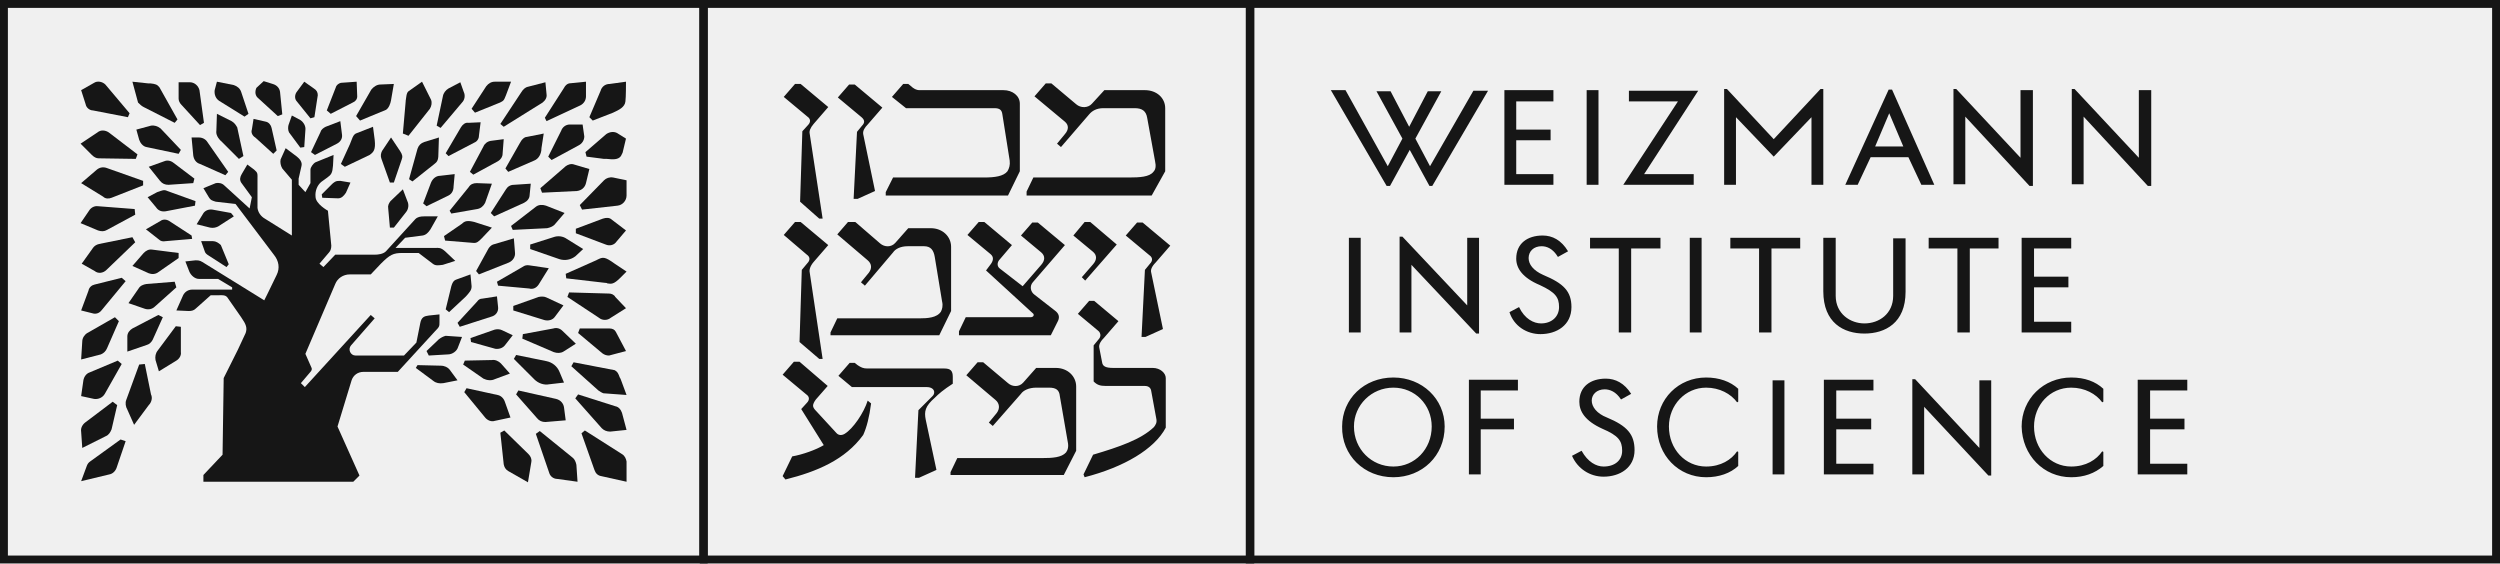
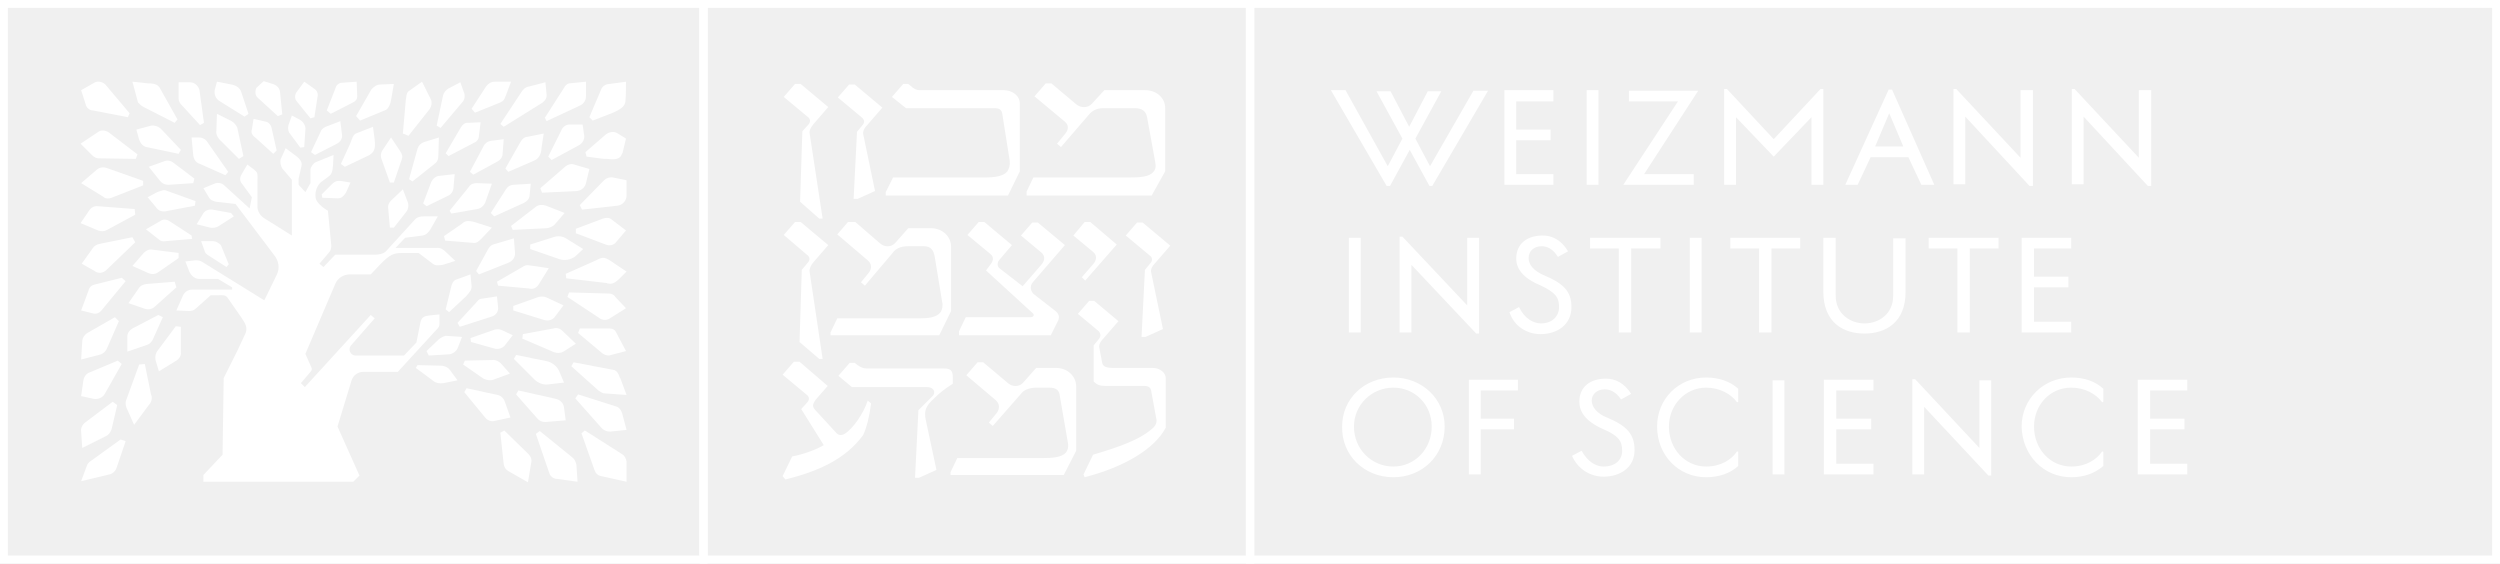
<svg xmlns="http://www.w3.org/2000/svg" version="1.1" id="Layer_1" x="0px" y="0px" viewBox="0 0 443.7 100" style="enable-background:new 0 0 443.7 100;" xml:space="preserve">
  <style type="text/css">
- 	.st0{fill:#161616;}
+ 	.st0{fill:#ffffff;}
</style>
  <g>
    <g>
      <path class="st0" d="M81.8,22.6l-2.7,4.6l0.5,0.5l4.6-2.4c0.5-0.2,0.8-0.7,0.8-1.2l0.3-2.4l-2.2,0.1    C82.6,21.7,82.1,22.1,81.8,22.6z" />
    </g>
    <g>
      <path class="st0" d="M82,18.2c0.5-0.5,0.6-1.3,0.3-1.9l-0.6-1.7l-2.1,1.1c-0.5,0.3-0.9,0.8-1,1.4l-1.1,5.2l0.7,0.4L82,18.2z" />
    </g>
    <g>
      <path class="st0" d="M103.5,44.2l-2.9-1.8c-0.7-0.5-1.6-0.6-2.4-0.3l-4.1,1.3l0,0.8l5.2,1.8c1,0.3,2,0.1,2.8-0.5L103.5,44.2z" />
    </g>
    <g>
      <path class="st0" d="M69.3,35.7c-0.3,0.4-0.5,0.8-0.4,1.3l0.3,3.4l0.7,0l2.2-2.8c0.4-0.5,0.5-1.3,0.2-1.9l-0.8-2.1L69.3,35.7z" />
    </g>
    <g>
      <path class="st0" d="M67.8,26.8c-0.2,0.4-0.3,0.9-0.1,1.4l1.5,4.2l0.7,0l1.4-4.1c0.2-0.5,0.1-0.9-0.3-1.5l-1.6-2.4L67.8,26.8z" />
    </g>
    <g>
      <path class="st0" d="M68.5,19.5c0.5-0.3,0.8-1.1,0.9-1.7l0.5-2.9l-2.4,0.1c-0.6,0-1.2,0.4-1.6,0.9l0,0l-2.7,4.7l0.7,0.8L68.5,19.5    z" />
    </g>
    <g>
      <path class="st0" d="M88.5,18.3c0.9-0.4,0.9-0.4,1.3-1.4l0.9-2.4l-2.9,0c-0.6,0-1.1,0.3-1.5,0.8l-2.6,4l0.6,0.7L88.5,18.3z" />
    </g>
    <g>
      <path class="st0" d="M101.1,22.1c-0.7,0-1.3,0.5-1.5,1.1l-2.3,4.6l0.6,0.6l4.8-2.6c0.6-0.3,1-0.9,1-1.6l-0.3-2.1H101.1z" />
    </g>
    <g>
      <path class="st0" d="M104,32.5l0.6-2.5l-2.7-0.8c-0.5-0.2-1.1,0-1.5,0.3l-4.5,3.9l0.3,0.8l6.2-0.3C103.2,33.8,103.8,33.3,104,32.5    z" />
    </g>
    <g>
      <path class="st0" d="M89.4,22.5l6.9-4.3c0.5-0.4,0.8-0.9,0.7-1.5l-0.2-2.1l-3.1,0.8c-0.5,0.1-0.9,0.5-1.2,1L88.8,22L89.4,22.5z" />
    </g>
    <g>
      <path class="st0" d="M76.3,19.3c0.3-0.5,0.4-1.1,0.2-1.6l-1.6-3.2l-2.4,1.7c-0.4,0.3-0.4,1.2-0.5,1.7l0,0.1l-0.5,5.7l1,0.4    L76.3,19.3z" />
    </g>
    <g>
      <path class="st0" d="M41.1,21.5l-2.6-1.3l-0.1,3c-0.1,0.6,0.2,1.3,1,2l3,3l0.8-0.5l-1.1-5.1C41.8,22.1,41.6,21.8,41.1,21.5z" />
    </g>
    <g>
      <path class="st0" d="M66.5,24.8l-0.3-2.3l-2.8,1.1c-0.8,0.2-0.9,1.1-1.3,2l-1.6,3.5l0.7,0.5l4.4-2.1C66.3,27,66.7,26.6,66.5,24.8z    " />
    </g>
    <g>
      <path class="st0" d="M53.3,26.2l0.7-0.1l0.2-3c0.1-0.7-0.3-1.4-0.9-1.8l-1.5-0.8l-0.6,1.7c-0.1,0.4-0.1,0.9,0.1,1.3L53.3,26.2z" />
    </g>
    <g>
      <path class="st0" d="M38.9,17.9l4.5,2.8l0.7-0.5l-1.3-3.9c-0.2-0.6-0.7-1-1.3-1.2l-3-0.6L38.1,16C38,16.8,38.3,17.5,38.9,17.9z" />
    </g>
    <g>
      <path class="st0" d="M45.3,24.4l3.2,2.9l0.6-0.6l-0.9-4c-0.1-0.5-0.5-1-1-1.1L45,21.1L44.7,23C44.5,23.5,44.8,24.1,45.3,24.4z" />
    </g>
    <g>
      <path class="st0" d="M55.1,21l0.7-0.2l0.6-3.9c0-0.5-0.2-0.9-0.7-1.2L54,14.5l-1.4,1.9c-0.3,0.5-0.3,1.1,0,1.5L55.1,21z" />
    </g>
    <g>
      <path class="st0" d="M62.6,18.2c0.5-0.2,0.8-0.6,0.8-1.1l-0.1-2.6l-2.8,0.2c-0.4,0.1-0.8,0.4-0.9,0.8L58,19.6l0.7,0.6L62.6,18.2z" />
    </g>
    <g>
      <path class="st0" d="M59.4,32.3c-0.2,0.1-0.4,0.3-0.6,0.5l-1.7,1.7l0.1,0.6l2.8,0.1c0.6,0,1-0.4,1.4-1l0.8-1.8l-1.8-0.3    C60,32.1,59.7,32.1,59.4,32.3z" />
    </g>
    <g>
      <path class="st0" d="M55.9,27.5l3.9-2c0.6-0.3,1-0.9,0.9-1.6l-0.3-2.4l-2.6,1c-0.4,0.2-0.8,0.5-0.9,0.9L55.2,27L55.9,27.5z" />
    </g>
    <g>
      <path class="st0" d="M45.8,17.4l3.5,3.2l0.8-0.3l-0.4-4c-0.1-0.7-0.6-1.2-1.3-1.4l-1.6-0.5l-1.3,1.2C45.2,16.3,45.3,17,45.8,17.4z    " />
    </g>
    <g>
      <path class="st0" d="M85.8,26L85.8,26l-2.4,4.5l0.6,0.5l4.4-2.4c0.5-0.3,0.8-0.8,0.8-1.3l0.2-2.6L87.1,25    C86.5,25.1,86,25.5,85.8,26z" />
    </g>
    <g>
      <path class="st0" d="M96.5,23.7l-3,0.6c-0.4,0-0.9,0.4-1.3,1.2l-2.5,4.4l0.5,0.6l4.6-2c0.8-0.3,1.3-1.2,1.3-2.2L96.5,23.7z" />
    </g>
    <g>
      <path class="st0" d="M87.7,38.4L93,36c0.6-0.3,1-0.8,1-1.4l0.2-2l-3,0.2c-0.6,0-1.1,0.3-1.4,0.8l-2.7,4.2L87.7,38.4z" />
    </g>
    <g>
      <path class="st0" d="M98.4,39.9l1.8-2.1l-3.3-1.3c-0.6-0.2-1.3-0.2-1.8,0.2l-4.4,3.4l0.3,0.7l6.1-0.3    C97.6,40.4,98.1,40.2,98.4,39.9z" />
    </g>
    <g>
      <path class="st0" d="M87.5,43.4c-0.3,0.1-0.6,0.4-0.8,0.7l-2.2,4l0.5,0.6l5.3-2.1c0.7-0.3,1.2-1,1.1-1.8l-0.2-2.5L87.5,43.4z" />
    </g>
    <g>
      <path class="st0" d="M97,21.5l6-2.8c0.6-0.3,1-0.9,1-1.6l0-2.6l-3,0.3c-0.4,0.1-0.7,0.4-0.9,0.8l-3.4,5.3L97,21.5z" />
    </g>
    <g>
      <path class="st0" d="M108.8,20c1.1-0.5,2.1-1,2.2-2c0.1-0.8,0.1-3.1,0.1-3.5l-2.9,0.4c-0.8,0-1.4,0.5-1.6,1.2l-2,4.7l0.6,0.6    L108.8,20z" />
    </g>
    <g>
      <path class="st0" d="M99.8,58.7c-0.4-0.4-1-0.6-1.6-0.4l-5.4,1l-0.1,0.8l5.6,2.4c0.6,0.2,1.2,0.2,1.7-0.1l2.2-1.4L99.8,58.7z" />
    </g>
    <g>
      <path class="st0" d="M77.8,27.5l0.1-3.1l-2.6,0.8c-0.6,0.2-1,0.6-1.2,1.2l-1.5,5.4l0.6,0.4l3.9-3.1C77.5,28.8,77.8,28.5,77.8,27.5    z" />
    </g>
    <g>
      <path class="st0" d="M79.6,34.7c0.6-0.3,0.9-0.9,0.9-1.6l0.2-2.2l-2.6,0.3c-0.7,0-1.3,0.5-1.6,1.2l-1.4,3.7l0.6,0.5L79.6,34.7z" />
    </g>
    <g>
      <path class="st0" d="M96.6,56.8c0.7,0.2,1.5,0,1.9-0.6l1.5-2l-3-1.4c-0.4-0.2-0.9-0.2-1.4-0.1l-4.5,1.6l0,0.8L96.6,56.8z" />
    </g>
    <g>
      <path class="st0" d="M97.5,68.2l2.6-0.3L99.3,66c-0.4-1-1.3-1.7-2.3-1.9L91.6,63l-0.4,0.7l3.6,3.6C95.5,68,96.5,68.4,97.5,68.2z" />
    </g>
    <g>
      <path class="st0" d="M96.8,74.9l3.6-0.3l-0.3-2.3c-0.1-0.7-0.6-1.3-1.4-1.5L92,69.3L91.6,70l3.7,4.2    C95.7,74.7,96.2,74.9,96.8,74.9z" />
    </g>
    <g>
      <path class="st0" d="M79.8,37.4l0.3,0.5l4.6-0.8c0.6-0.1,1.1-0.5,1.4-1.1l1.2-3.4l-2.7-0.1c-0.6,0-1.1,0.2-1.4,0.7L79.8,37.4z" />
    </g>
    <g>
      <path class="st0" d="M95.6,50.5l1.8-2.9l-3.4-0.5c-0.5-0.1-0.9,0-1.3,0.3l-4.5,2.6l0.2,0.7l5.5,0.5C94.6,51.4,95.2,51.1,95.6,50.5    z" />
    </g>
    <g>
      <path class="st0" d="M83.9,43.1c0.7,0.1,1-0.2,1.6-0.8l1.8-1.9l-3.1-1c-1.2-0.3-1.7-0.2-2.2,0.3l-3.2,2.2l0.2,0.8L83.9,43.1z" />
    </g>
    <g>
      <path class="st0" d="M87.9,61.9c0.6,0.1,1.3-0.1,1.7-0.6l1.4-1.8l-1.9-0.9c-0.4-0.2-0.9-0.2-1.3-0.1L83.5,60l0.1,0.7L87.9,61.9z" />
    </g>
    <g>
      <path class="st0" d="M80.1,50.8l-1,4.1l0.6,0.5l3-2.8c0.7-0.8,1-1.1,1-1.8l-0.2-2.1c0,0-1.6,0.6-2.2,0.8    C80.7,49.7,80.4,49.8,80.1,50.8z" />
    </g>
    <g>
      <path class="st0" d="M87.2,56.2c0.8-0.2,1.3-0.9,1.2-1.7l-0.2-1.9L85.6,53c-0.4,0-0.7,0.2-0.9,0.5l-3.5,3.8l0.4,0.7L87.2,56.2z" />
    </g>
    <g>
      <path class="st0" d="M107,38.8l-4.8,1.8l0,0.8l5.3,2c0.7,0.3,1.5,0.1,1.9-0.5l1.7-2l-2.5-1.9C108.2,38.6,107.6,38.6,107,38.8z" />
    </g>
    <g>
      <path class="st0" d="M77.9,60.2l-2.2,2.1l0.4,0.8l3.4-0.2c0.8,0,1.6-0.6,1.8-1.3l0.7-1.8l-2.9-0.2C78.7,59.7,78.3,59.9,77.9,60.2z    " />
    </g>
    <g>
      <path class="st0" d="M87.8,67.3l2.7-1l-1.6-1.8c-0.4-0.4-1-0.7-1.6-0.6l-4.8,0.1l-0.3,0.7l3.6,2.5C86.4,67.5,87.2,67.6,87.8,67.3z    " />
    </g>
    <g>
      <path class="st0" d="M78.2,64.9l-4.1-0.1l-0.3,0.5l3.1,2.3c0.5,0.4,1.1,0.5,1.8,0.4l2.5-0.5l-1.4-1.9    C79.5,65.2,78.9,64.9,78.2,64.9z" />
    </g>
    <g>
      <path class="st0" d="M16,81.9c-0.3,0.2-0.5,0.5-0.6,0.8l-1,2.7l5-1.2c0.6-0.1,1.1-0.6,1.3-1.2l1.6-4.7L21.4,78L16,81.9z" />
    </g>
    <g>
      <path class="st0" d="M89.6,71.3c-0.2-0.6-0.7-1.1-1.3-1.2l-5.5-1.2l-0.4,0.7l3.7,4.5c0.4,0.5,1.1,0.8,1.7,0.6l2.8-0.6L89.6,71.3z" />
    </g>
    <g>
      <path class="st0" d="M78,57.2l0-1.4l-1.9,0.2c-0.8,0.1-1.3,0.3-1.5,1.3l-0.7,3.5l-2.2,2.3l-8.6,0c-0.9,0-1.4-1.1-0.8-1.8l4.2-4.8    l-0.7-0.6L54.1,68.7L53.4,68l1.7-2c0.2-0.2,0.3-0.5,0.2-0.7l-1.1-2.5l5.3-12.4c0.4-1,1.4-1.7,2.6-1.7l3.7,0l1.8-1.9    c1.6-1.6,2.2-1.9,3.8-1.9l2.9,0l2.5,1.9c0.5,0.4,1,0.3,1.8,0.2l2.2-0.7L79,44.6c-0.8-0.7-1.1-0.6-1.7-0.6l-3.8,0l0,0v0l-3.3,0    l1.7-1.8l3.1-0.4c0.6-0.1,1-0.5,1.4-1.1l1.3-2.3l-2.4,0c-0.7,0-1.2,0.1-1.6,0.5l-5.2,5.7c-0.5,0.5-1.4,0.6-2,0.6l-7,0l-2.1,2.2    l-0.7-0.6l1.7-2c0.3-0.3,0.4-0.8,0.4-1.2l-0.6-6.2c0,0-2.2-1.2-2.2-2.5c-0.1-1,0.3-2,1-2.6l1.1-0.8c0.7-0.5,0.9-0.8,1-2.1l0.1-1.9    L56,28.8c-0.4,0.2-0.9,0.9-0.9,1.3l0,2.4l-0.9,1.6L53,32.8v-1.1l0.5-2.2c0.2-0.7-0.3-1.3-0.8-1.7l-2-1.5l-0.9,2    c-0.1,0.5,0,1.1,0.3,1.6l1.7,2l0,9.9L47,38.8c-0.7-0.4-1.2-1.1-1.3-1.9l0-1.9l0-3.1c0-1.1,0.1-1.2-0.6-1.8l-1.2-0.9l-1,1.7    c-0.3,0.5-0.4,1-0.1,1.5l1.9,2.6h0l-0.4,2l-4.5-4.1c-0.4-0.4-1-0.5-1.5-0.4l-2.2,0.9l0.9,1.5c0.4,0.7,0.7,0.7,1.3,0.9l3.5,0.4    l6.8,9c0.9,1.1,1.1,2.4,0.5,3.6l-1.7,3.5l-0.5,1l-10.5-6.5c-0.8-0.5-0.9-0.6-1.7-0.6l-1.8,0.2l0.7,1.8c0.3,0.7,1,1.3,1.7,1.3    l3.4,0l2.5,1.5l0,0.4l-3.8,0v0l-3.3,0c-0.7,0-1.3,0.4-1.6,1l-1.2,2.7l2.2,0.1c0.5,0,0.9-0.1,1.2-0.4l2.7-2.4l1.3,0    c0.9,0,1.4-0.1,1.8,0.6l2.3,3.3c0.9,1.3,1.1,1.9,0.8,2.8l-1.4,3l-2.5,5l-0.2,13.6l-3.4,3.6l0,1.2h26.6l1.1-1.1l-3.9-8.7l2.5-8.2    c0.3-0.9,1.1-1.5,2.1-1.5l6.1,0l6.6-7.2C78,58,78,57.9,78,57.2z" />
    </g>
    <g>
      <path class="st0" d="M28.1,55.9l-4.6,2.4c-0.5,0.3-0.9,0.8-0.9,1.4l0,2.7l3.5-1.2c0.4-0.1,0.8-0.5,1-0.9l1.8-4L28.1,55.9z" />
    </g>
    <g>
      <path class="st0" d="M25.7,64.6l-1,0.1L22.4,71c-0.2,0.5-0.1,1.2,0.2,1.7l1.2,2.7l2.6-3.5c0.5-0.5,0.7-1.3,0.4-1.9L25.7,64.6z" />
    </g>
    <g>
      <path class="st0" d="M31.2,57.9L28,62.2c-0.4,0.5-0.5,1.1-0.4,1.7l0.6,2l3.1-1.9c0.5-0.3,0.9-0.9,0.8-1.5L32.1,58L31.2,57.9z" />
    </g>
    <g>
      <path class="st0" d="M89.5,76.4l-0.7,0.4l0.6,5.6c0.1,0.5,0.3,0.9,0.8,1.2l3.5,2l0.6-3.6c0.1-0.5-0.1-1-0.5-1.4L89.5,76.4z" />
    </g>
    <g>
      <path class="st0" d="M108.1,52.1l-7.1-0.2l-0.3,0.8l5.6,3.7c0.6,0.5,1.5,0.5,2.1,0l2.7-1.7l-1.9-2C109,52.3,108.5,52.1,108.1,52.1    z" />
    </g>
    <g>
      <path class="st0" d="M107.2,32l-4.3,4.4l0.4,0.8l6.3-0.7c0.9-0.1,1.6-0.9,1.6-1.8l0-2.7l-2.4-0.5C108.2,31.4,107.6,31.6,107.2,32z    " />
    </g>
    <g>
      <path class="st0" d="M106,46.1c-0.1,0-0.1,0.1-0.2,0.1l-5.4,2.4l0.1,0.8l6.9,0.8c0.1,0,0.3,0,0.4,0.1c0.7,0.1,1.1,0.2,2.3-1    l1.1-1.1l-2.1-1.4C107.3,45.5,107,45.6,106,46.1z" />
    </g>
    <g>
      <path class="st0" d="M107.6,23.8l-3.7,3.2l0.2,0.8l3.1,0.4c0.2,0,0.3,0,0.5,0c1,0.1,2,0.2,2.5-0.5c0.1-0.2,0.2-0.4,0.3-0.6    l0.6-2.5l-1.6-1C108.9,23.3,108.2,23.4,107.6,23.8z" />
    </g>
    <g>
      <path class="st0" d="M110.4,80.6L110.4,80.6l-6.6-4.2l-0.6,0.5l2.3,6.5c0.2,0.6,0.6,1,1.2,1.1l4.5,1l0-3.6    C111.1,81.4,110.9,80.9,110.4,80.6z" />
    </g>
    <g>
      <path class="st0" d="M101.6,81.2L101.6,81.2l-5.8-4.7L95.1,77l2.4,7c0.2,0.6,0.8,1,1.4,1l3.6,0.5l-0.2-3    C102.2,82,102,81.5,101.6,81.2z" />
    </g>
    <g>
      <path class="st0" d="M109.2,72.1l-6.6-2.1l-0.5,0.7l4.7,5.3c0.4,0.4,0.9,0.6,1.5,0.6l2.9-0.3l-0.8-3    C110.2,72.7,109.8,72.2,109.2,72.1z" />
    </g>
    <g>
      <path class="st0" d="M108.2,58.3l-5.3,0l-0.3,0.8l4.3,3.6c0.4,0.3,0.8,0.4,1.2,0.4l3-0.8l-1.8-3.4    C109.1,58.5,108.7,58.3,108.2,58.3z" />
    </g>
    <g>
      <path class="st0" d="M110,67c-0.3-0.8-0.4-1-0.9-1.3l-7.3-1.4l-0.4,0.7l4.8,4.3c0.3,0.2,0.6,0.4,0.9,0.5l4.1,0.3l-1-2.7    C110.1,67.2,110.1,67.1,110,67z" />
    </g>
    <g>
      <path class="st0" d="M25.5,19L25.5,19l5.5,2.8l0.5-0.6l-3.2-5.7c-0.4-0.5-0.7-0.6-1.6-0.7c-0.1,0-0.2,0-0.4,0l-2.8-0.3l1,3.7    C24.8,18.5,25.1,18.8,25.5,19z" />
    </g>
    <g>
      <path class="st0" d="M29.2,28.6l-2.8,1l2,2.5c0.4,0.5,0.9,0.7,1.5,0.7l4.4-0.3l0.2-0.8l-3.7-2.8C30.3,28.5,29.7,28.4,29.2,28.6z" />
    </g>
    <g>
      <path class="st0" d="M14.4,76.6l0.2,2.9l4.2-2.1c0.5-0.2,0.8-0.7,1-1.2l1-4.3l-0.8-0.6L15.1,75C14.6,75.4,14.3,76,14.4,76.6z" />
    </g>
    <g>
      <path class="st0" d="M34,41.8L30,39.2c-0.5-0.3-1.1-0.3-1.5,0l-2.6,1.5l2.3,1.8c0.3,0.3,0.7,0.4,1.2,0.3l4.7-0.4L34,41.8z" />
    </g>
    <g>
      <path class="st0" d="M34.7,35.7l-5-1.8c-0.6-0.3-0.9-0.1-1.8,0.2L26.2,35l1.5,1.8c0.4,0.6,1,0.8,1.7,0.7l5.2-1L34.7,35.7z" />
    </g>
    <g>
      <path class="st0" d="M37.8,42.8l-2.1,0l0.6,1.7c0.1,0.4,0.3,0.6,0.8,0.9l3.1,2l0.4-0.5l-1.4-3.4C38.8,43.1,38.3,42.8,37.8,42.8z" />
    </g>
    <g>
      <path class="st0" d="M32.2,18.6l3.3,3.6l0.7-0.4L35.4,16c-0.2-0.8-0.9-1.4-1.7-1.4l-2,0l0,2.9C31.7,17.9,31.9,18.3,32.2,18.6z" />
    </g>
    <g>
      <path class="st0" d="M24.6,51.2l-1.8,2.6l2.9,1c0.6,0.2,1.3,0.1,1.8-0.4l3.8-3.4L31,50l-5,0.4C25.4,50.5,24.9,50.7,24.6,51.2z" />
    </g>
    <g>
      <path class="st0" d="M41,37.8l-3.3-0.6C37,37.1,36.3,37.4,36,38l-1.1,1.8l2.4,0.6c0.5,0.1,1,0,1.4-0.2l2.8-1.8L41,37.8z" />
    </g>
    <g>
      <path class="st0" d="M31.7,44.9L27,44.3c-0.6-0.1-1.1,0.2-1.5,0.6l-2,2.3l2.9,1.3c0.5,0.2,1.2,0.2,1.7-0.2l3.6-2.5L31.7,44.9z" />
    </g>
    <g>
      <path class="st0" d="M26.8,22.3L24.2,23l0.5,1.8c0.2,0.6,0.7,1.2,1.3,1.3l5.7,1.2l0.4-0.7l-3.6-3.8C28,22.4,27.4,22.2,26.8,22.3z" />
    </g>
    <g>
      <path class="st0" d="M18,55.1l4.3-5.2l-0.7-0.6l-4.8,1.2c-0.5,0.1-1,0.5-1.1,1.1l-1.3,3.5l2,0.5C17,55.8,17.6,55.6,18,55.1z" />
    </g>
    <g>
      <path class="st0" d="M19,61.8l2.1-4.8l-0.7-0.7l-4.9,2.8c-0.5,0.3-0.9,0.9-0.9,1.5l-0.2,3.2l3.5-0.9C18.4,62.7,18.8,62.3,19,61.8z    " />
    </g>
    <g>
      <path class="st0" d="M18.9,47.9l5.1-4.9l-0.5-0.9l-5.9,1.2c-0.5,0.1-0.9,0.4-1.1,0.7l-2,2.8l2.3,1.3    C17.4,48.6,18.3,48.5,18.9,47.9z" />
    </g>
    <g>
      <path class="st0" d="M18.6,69.9l3-5.3L20.9,64l-5,2.1c-0.6,0.2-1,0.8-1.1,1.4l-0.4,2.8l2.3,0.5C17.4,70.9,18.2,70.6,18.6,69.9z" />
    </g>
    <g>
      <path class="st0" d="M16.5,19.6l6.2,1.2l0.3-0.7L18.7,15c-0.5-0.5-1.4-0.7-2-0.3L14.4,16l0.8,2.5C15.3,19.1,15.9,19.6,16.5,19.6z" />
    </g>
    <g>
      <path class="st0" d="M34,24.4l0.3,3.2c0.1,0.7,0.5,1.3,1.2,1.5l4.5,2l0.5-0.6l-3.7-5.3c-0.3-0.5-0.9-0.8-1.5-0.8L34,24.4z" />
    </g>
    <g>
      <path class="st0" d="M17.5,28.1l6.6,0.1l0.3-0.8l-5.1-3.9c-0.6-0.4-1.4-0.5-2,0l-3,2l2,2C16.7,27.9,17.1,28.1,17.5,28.1z" />
    </g>
    <g>
      <path class="st0" d="M19.8,35.1l5.6-2.2l0-0.8l-6.5-2.3c-0.6-0.2-1.2-0.1-1.7,0.3l-2.8,2.4l3.9,2.4C18.7,35.3,19.3,35.3,19.8,35.1    z" />
    </g>
    <g>
      <path class="st0" d="M19,40.8l5-2.7l-0.1-1l-6.5-0.5c-0.7-0.1-1.3,0.3-1.6,0.8l-1.5,2.2l3.1,1.3C18,41.1,18.5,41.1,19,40.8z" />
    </g>
  </g>
  <g>
    <path class="st0" d="M125.6,100H0V0h125.6V100z M1.4,98.6h122.7V1.4H1.4V98.6z" />
  </g>
  <g>
    <g>
      <path class="st0" d="M381.2,33h0.6V16h-2.2v12l-11.4-12.2h-0.5v16.9h2.1v-12L381.2,33z M360.2,33h0.6V16h-2.2v12l-11.4-12.2h-0.5    v16.9h2.1v-12L360.2,33z M358.8,59h8.8v-1.9H361V51h6.1v-1.9H361v-5h6.6v-1.9h-8.8V59z M332.8,26l2.5-5.9l2.5,5.9H332.8z     M327.5,32.8h2.2l2.3-4.9h6.7l2.3,4.9h2.3l-7.5-16.9h-0.6L327.5,32.8z M379.4,84.2h8.8v-1.9h-6.6v-6.1h6.1v-1.9h-6.1v-5h6.6v-1.9    h-8.8V84.2z M347.4,59h2.2V44.1h5.1v-1.9h-12.4v1.9h5.1V59z M306,32.8h2.1v-12l6.7,7l6.7-7v12h2.1V15.8h-0.5l-8.3,8.9l-8.3-8.9    H306V32.8z M367.6,84.7c2.3,0,4.2-0.7,5.7-2v-2.5l-0.2-0.1c-1,1.5-2.9,2.7-5.5,2.7c-3.7,0-6.6-3.1-6.6-7.1c0-3.8,2.8-6.9,6.6-6.9    c2.4,0,4.4,1.1,5.5,2.6l0.2-0.1V69c-1.4-1.3-3.3-2-5.7-2c-4.9,0-8.8,3.8-8.8,8.7C358.9,80.8,362.7,84.7,367.6,84.7z M330.9,59.2    c3.7,0,7.3-1.9,7.3-7.4v-9.5H336v10.2c0,3.2-2.5,4.9-5.1,4.9c-2.5,0-5.1-1.7-5.1-4.9V42.2h-2.2v9.5    C323.6,57.3,327.2,59.2,330.9,59.2z M352.9,84.4h0.5V67.5h-2.1v12l-11.4-12.2h-0.5v16.9h2.1v-12L352.9,84.4z M288.1,32.8h12.5    v-1.9h-8.8l9.6-14.8h-12.3v1.9h8.7L288.1,32.8z M312.3,59h2.1V44.1h5.1v-1.9h-12.4v1.9h5.1V59z M281.6,32.8h2.1V16h-2.1V32.8z     M323.7,84.2h8.8v-1.9h-6.6v-6.1h6.2v-1.9h-6.2v-5h6.6v-1.9h-8.8V84.2z M299.9,59h2.1V42.2h-2.1V59z M267,32.8h8.7v-1.9h-6.6v-6    h6.1v-1.9h-6.1v-5h6.6V16H267V32.8z M314.6,84.2h2.1V67.5h-2.1V84.2z M287.4,59h2.1V44.1h5.2v-1.9h-12.5v1.9h5.1V59z M246.1,33    h0.6l3.5-6.4l3.5,6.4h0.5l9.9-16.9h-2.6l-7.7,13.4l-2.6-4.9l4.6-8.4h-2.4l-3.3,6.3l-3.3-6.3h-2.5l4.6,8.4l-2.6,4.9L238.8,16h-2.6    L246.1,33z M302.8,84.7c2.3,0,4.3-0.7,5.7-2v-2.5l-0.2-0.1c-1,1.5-2.9,2.7-5.5,2.7c-3.7,0-6.6-3.1-6.6-7.1c0-3.8,2.9-6.9,6.6-6.9    c2.4,0,4.4,1.1,5.5,2.6l0.2-0.1V69c-1.4-1.3-3.4-2-5.7-2c-4.9,0-8.7,3.8-8.7,8.7C294.1,80.8,297.9,84.7,302.8,84.7z M273.4,59.3    c2.9,0,5.5-1.6,5.5-4.8c0-2.8-1.4-4.2-5-5.7c-1.8-0.8-2.6-1.9-2.6-3c0-1.2,0.9-2.1,2.3-2.1c0.9,0,2,0.4,2.9,1.9l1.8-1    c-1.2-2-2.8-2.8-4.5-2.8c-2.7,0-4.7,1.4-4.7,4.1c0,1.7,1.1,3.4,4.2,4.7c2.8,1.3,3.4,2.2,3.4,3.9c0,1.7-1.3,2.9-3.2,2.9    c-1.3,0-2.9-0.8-3.9-2.9l-1.7,0.9C268.7,57.9,271,59.3,273.4,59.3z M284.6,84.6c2.9,0,5.5-1.6,5.5-4.7c0-2.8-1.3-4.3-4.9-5.8    c-1.8-0.7-2.7-1.9-2.7-3c0-1.1,0.9-2,2.3-2c0.9,0,2,0.4,2.9,1.8l1.8-1c-1.2-1.9-2.8-2.7-4.5-2.7c-2.7,0-4.7,1.4-4.7,4.1    c0,1.7,1,3.4,4.1,4.8c2.8,1.2,3.5,2.1,3.5,3.9c0,1.7-1.3,2.8-3.3,2.8c-1.3,0-2.8-0.8-3.9-2.8l-1.7,0.9    C280,83.2,282.2,84.6,284.6,84.6z M262,59.2h0.5v-17h-2.1v12L248.9,42h-0.5v17h2.1V47L262,59.2z M239.4,59h2.1V42.2h-2.1V59z     M260.7,84.2h2.1v-8h5.9v-1.9h-5.9v-5h6.6v-1.9h-8.7V84.2z M247.3,82.8c-3.9,0-7-3.1-7-7.1c0-3.8,3.1-6.9,7-6.9    c3.8,0,6.8,3,6.8,6.9C254.1,79.7,251.1,82.8,247.3,82.8z M247.3,84.7c5.1,0,9.1-3.8,9.1-9c0-4.9-4-8.7-9.1-8.7    c-5.2,0-9.1,3.8-9.1,8.7C238.1,80.8,242.1,84.7,247.3,84.7z" />
    </g>
    <g>
      <path class="st0" d="M443.7,100H221.1V0l222.6,0V100z M222.6,98.6h219.7V1.4l-219.7,0V98.6z" />
    </g>
  </g>
  <g>
    <g>
      <path class="st0" d="M142.3,47.9l-0.4,12.8l3.5,3h0.6l-2.3-15.4c-0.1-0.4,0.1-1.1,0.7-1.8l2.6-3l-4.9-4.1h-1l-2,2.3l4.1,3.5    c0.6,0.4,0.6,1,0.1,1.5L142.3,47.9z M182.4,34.7h22l2.4-4.3V19.2c0-1.8-1.5-3.2-3.6-3.2h-7.2l-2.2,2.4c-0.7,0.8-2,0.8-2.8,0.1    l-4.4-3.7h-1l-2,2.3l5.4,4.5c0.7,0.6,0.7,1.4,0,2.2l-1.4,1.7l0.7,0.6l5-5.8c0.5-0.6,1.3-1.1,2.5-1.1h5.6c1.3,0,2,0.5,2.2,1.7    l1.4,7.7c0.2,0.9,0.1,1.5-0.3,1.9c-0.7,0.9-2.4,1-4.3,1h-17l-1.2,2.5V34.7z M202.6,59.8h0.7l3.1-1.4l-2.1-10.1    c-0.1-0.4,0.1-1,0.8-1.7l2.6-3l-4.9-4.1h-1l-2,2.3l4.2,3.5c0.6,0.4,0.6,1,0.1,1.5l-0.9,1.1L202.6,59.8z M192.6,49.8l5.6-6.4    l-4.7-4h-1l-2,2.4l3.5,2.9c0.7,0.6,0.7,1.4,0,2.2l-2,2.3L192.6,49.8z M157.2,34.7h21.7l2.1-4.3V18.4c0-1.4-1.3-2.4-2.9-2.4h-14.9    c-0.6,0-1.1-0.3-1.5-0.7l-0.5-0.4h-0.9l-2,2.3l2.5,2h15.7c0.9,0,1.3,0.3,1.4,1.1l1.3,8.2c0.1,0.8-0.1,1.4-0.4,1.9    c-0.7,0.9-2.3,1.1-4.1,1.1h-16.2l-1.3,2.6V34.7z M170.3,59.5h16.2l1.3-2.6c0.3-0.7,0.1-1.3-0.6-1.8l-3.6-2.8    c-0.7-0.5-0.9-1.5-0.3-2.2l5.7-6.6l-4.8-4h-1l-2,2.3l3.6,3c0.7,0.6,0.7,1.4,0,2.2l-3.3,3.8l-4-3.1c-0.6-0.4-0.5-1.1-0.2-1.5    l2.3-2.7l-4.9-4.1h-1l-2,2.3l4.1,3.4c0.6,0.5,0.5,1.1,0.1,1.7l-0.9,1.2l8.3,7.6c0.3,0.2,0.2,0.7-0.4,0.7h-11.5l-1.2,2.5V59.5z     M151.5,35.3h0.7l3.1-1.4l-2.1-10.1c-0.1-0.6,0.3-1.2,0.8-1.7l2.6-3l-4.9-4.1h-1l-2,2.3l4.2,3.5c0.6,0.5,0.6,1,0.1,1.5l-0.9,1.1    L151.5,35.3z M145.4,38.8h0.6l-2.3-15.1c-0.1-0.4,0.1-1,0.7-1.7l2.6-3l-4.9-4.1h-1l-2,2.3l4.2,3.5c0.6,0.4,0.6,1,0.1,1.5l-1,1.1    l-0.4,12.5L145.4,38.8z M147.3,59.5h19.4l2.1-4.3V43.8c0-1.8-1.5-3.3-3.6-3.3h-4l-2.3,2.6c-0.7,0.8-1.9,0.8-2.7,0.1l-4.4-3.8h-1.3    l-1.9,2.2l5.4,4.6c0.7,0.6,0.8,1.4,0.2,2.2l-1.4,1.7l0.7,0.6l5-5.9c0.4-0.6,1.3-1.1,2.6-1.1h2.9c1.2,0,1.7,0.7,1.9,1.9l1.3,7.9    c0.2,0.8,0,1.4-0.2,1.8c-0.7,1.1-2.4,1.2-3.8,1.2h-14.6l-1.2,2.5V59.5z M168.5,84.3h20.3L191,80V68.6c0-1.8-1.5-3.3-3.6-3.3h-3.5    l-2.3,2.6c-0.7,0.8-1.9,0.8-2.7,0.1l-4.4-3.7h-1l-2,2.3l5.2,4.4c0.7,0.6,0.8,1.5,0.2,2.3l-1.4,1.7l0.7,0.6l5-5.7    c0.4-0.6,1.4-1.1,2.7-1.1h2.3c1.2,0,1.8,0.4,1.9,1.5l1.4,8.1c0.2,0.9,0,1.5-0.3,1.9c-0.8,0.9-2.4,1-4.3,1h-15l-1.2,2.5V84.3z     M162.4,84.8h0.7l3.1-1.4l-1.9-8.9c-0.3-1.5-0.1-2.4,1.6-3.9c0.7-0.7,1.5-1.4,3.2-2.5v-1.2c0-1.1-0.4-1.5-1.5-1.5h-13.7    c-0.7,0-1.1-0.2-1.7-0.6l-0.5-0.4h-0.9l-2,2.3l2.4,2h13.3c0.8,0,1.3,0.4,1.3,0.9c0,0.3-0.1,0.5-0.3,0.7l-2.5,2.5L162.4,84.8z     M139.4,85.1c5.6-1.4,10.6-3.5,13.8-7.9c0.6-1.3,1.1-3.2,1.4-5.6l-0.6-0.5c-0.7,2.2-2.6,5-4.1,5.9c-0.5,0.3-1.1,0.3-1.5-0.2    l-3.5-3.8c-0.4-0.4-0.6-0.7-0.6-1c0-0.3,0.2-0.7,0.5-1.1l2.1-2.4l-5-4.3h-1l-2,2.3l4.2,3.5c0.6,0.4,0.6,1,0.1,1.5l-1,1.1l4,6.4    c-1.3,0.8-3.8,1.7-5.6,2l-1.7,3.5L139.4,85.1z M192.5,84.7c7-1.8,12.4-5,14.4-8.8v-8.8c0-0.9-1-1.8-2.3-1.8h-7c-1.4,0-1.9-0.3-2-1    l-0.5-2.6c-0.1-0.4,0.1-1,0.8-1.7l2.6-3l-4.3-3.6h-0.9l-2,2.3l3.6,3c0.3,0.2,0.4,0.6,0.4,0.8c0,0.2-0.1,0.5-0.3,0.7l-0.9,1.1v6.4    c0.6,0.6,1.1,0.8,2.2,0.8h6.9c0.6,0,1,0.3,1.1,0.8l0.9,4.9c0.2,0.8-0.1,1.2-0.4,1.6c-2.3,2.2-6.1,3.5-10.8,4.9l-1.7,3.5    L192.5,84.7z" />
    </g>
    <g>
      <path class="st0" d="M222.6,100h-98.4V0h98.4V100z M125.6,98.6h95.6V1.4h-95.6V98.6z" />
    </g>
  </g>
</svg>
